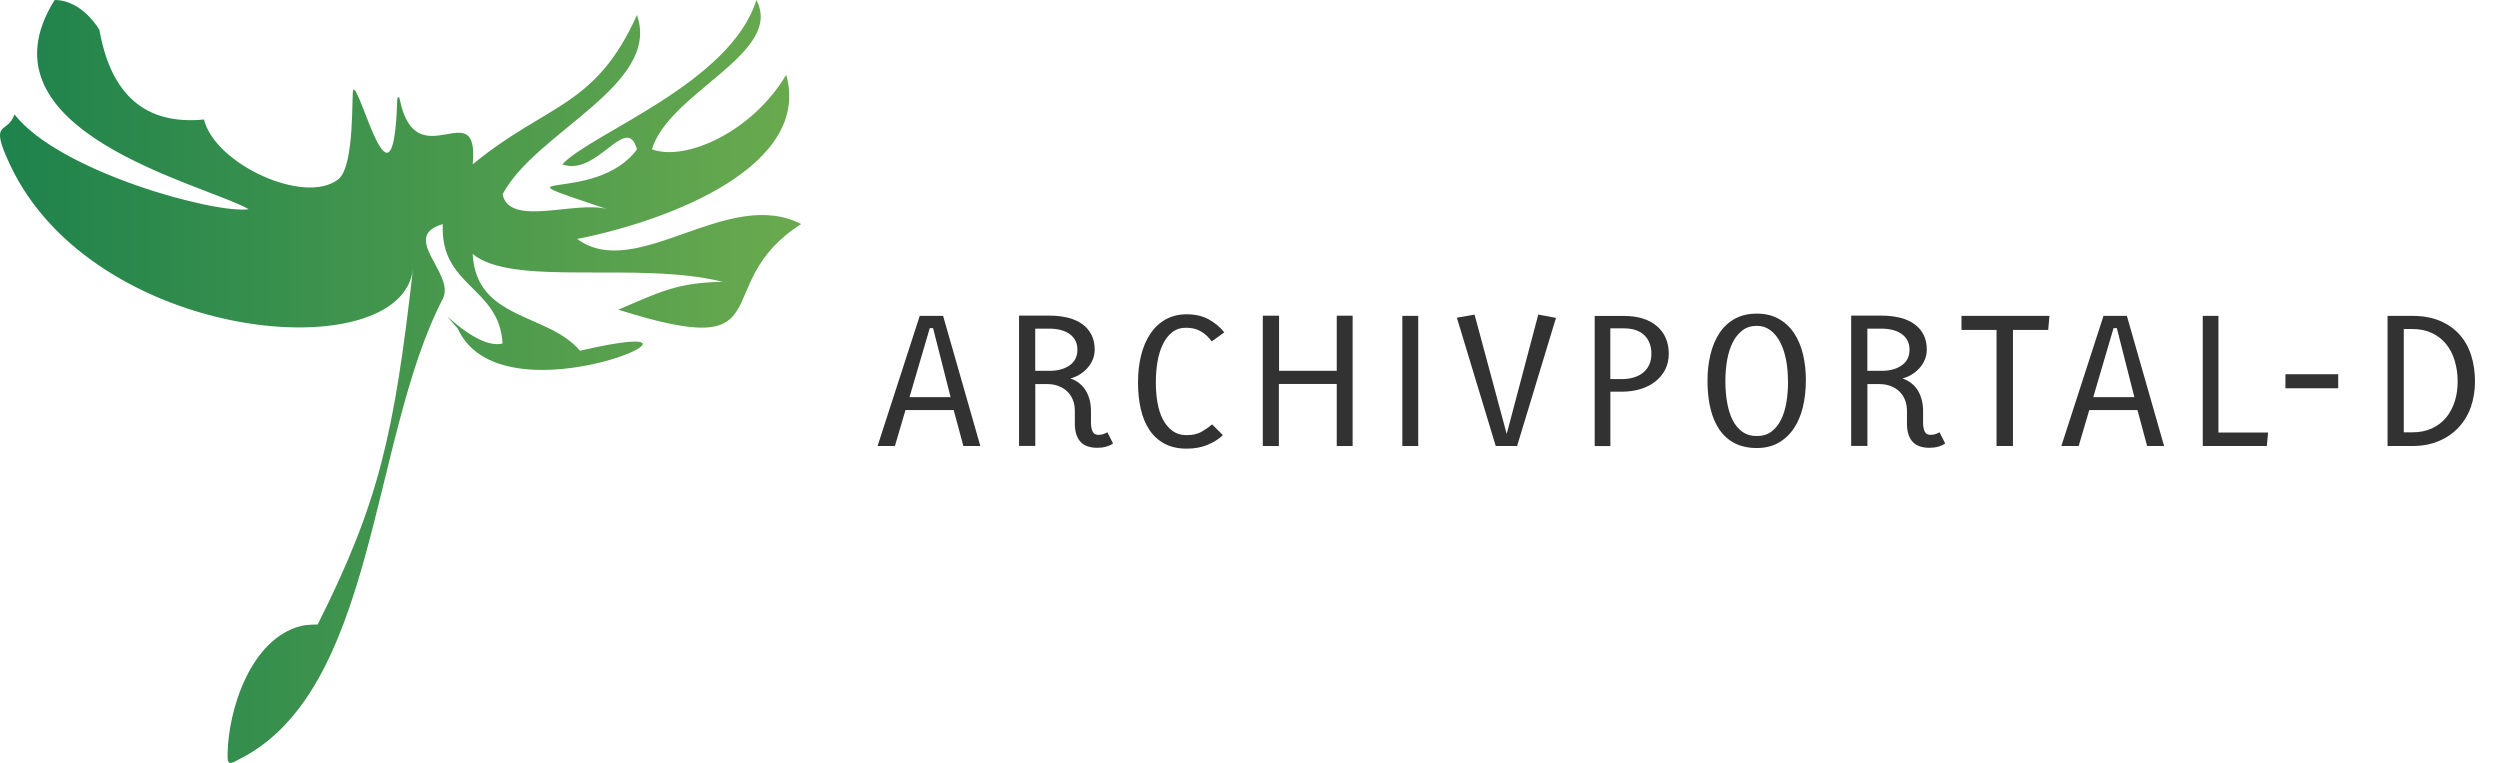
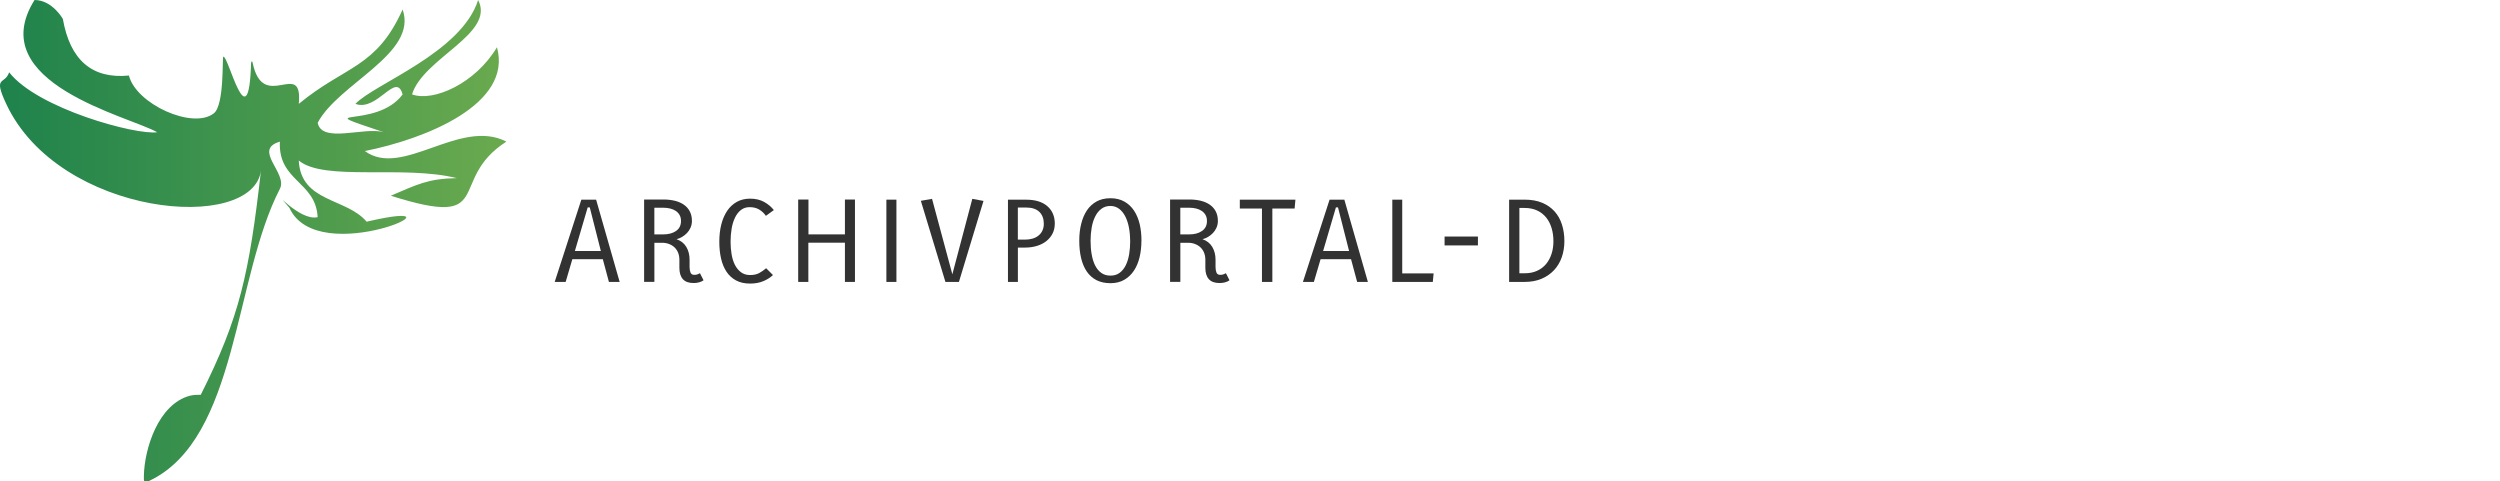
- <svg xmlns="http://www.w3.org/2000/svg" id="verlauf" viewBox="0 0 410.85 125.36">
-   <defs>
-     <style>.cls-1{fill:#323232;}.cls-2{fill:url(#Unbenannter_Verlauf_15);fill-rule:evenodd;}</style>
-     <linearGradient id="Unbenannter_Verlauf_15" x1="0" y1="62.68" x2="131.67" y2="62.68" gradientTransform="matrix(1, 0, 0, 1, 0, 0)" gradientUnits="userSpaceOnUse">
-       <stop offset="0" stop-color="#1e824c" />
-       <stop offset="1" stop-color="#6aaa4e" />
+ <svg xmlns="http://www.w3.org/2000/svg" id="verlauf" viewBox="0 0 650 125" version="1.1" width="650" height="125">
+   <defs id="defs9">
+     <style id="style2">.cls-1{fill:#323232;}.cls-2{fill:url(#Unbenannter_Verlauf_15);fill-rule:evenodd;}</style>
+     <linearGradient id="Unbenannter_Verlauf_15" x1="0" y1="62.68" x2="131.67" y2="62.68" gradientUnits="userSpaceOnUse">
+       <stop offset="0" stop-color="#1e824c" id="stop4" />
+       <stop offset="1" stop-color="#6aaa4e" id="stop6" />
    </linearGradient>
  </defs>
-   <path class="cls-2" d="M8.98,0c4.6,0,7.36,4.92,7.36,4.92,1.89,10.74,7.62,15.65,17.18,14.72,1.84,7.39,16.61,14.13,22.08,9.82,2.79-2.2,2.13-14.58,2.46-14.72,1.24-.58,6.59,22.42,7.22,1.67,.02-.48,.31-.64,.39-.17,2.71,13.35,13.12-1.28,12.02,10.76,12.16-10.03,20.1-9.22,26.99-24.53,4.04,11.46-16.7,19.23-22.08,29.45,1.06,5.48,12.09,.99,17.17,2.45-20.55-6.91-1.95-.49,4.91-9.82-1.7-6.12-6.54,4.56-12.27,2.46C97.16,21.88,120,13.72,124.31,0c4.56,8.75-14.3,15.09-17.18,24.54,5.55,2.04,16.51-2.86,22.08-12.26,4.15,14.83-18.63,23.86-34.35,26.99,9.72,7.16,24.75-8.68,36.8-2.45-15.75,10.09-2.18,22.9-30.05,14.07,6.8-2.89,9.63-4.45,17.15-4.58-13.91-3.46-34.54,.91-41.08-4.58,.53,10.92,12.41,9.69,17.64,15.91,29.38-6.86-12.6,12.91-20.09-3.64-5.19-6.01,2.58,3.66,7.36,2.45-.5-9.32-10.32-9.31-9.82-19.62-7.19,2.08,2.12,8.18,0,12.27-12.02,23.22-10.89,64.78-33.79,75.84-.27,.13-1.01,.63-1.36,.36-.29-.23-.21-1.16-.21-1.59,.13-6.94,3.7-18.7,12.05-20.84,.89-.22,2.16-.24,2.74-.23,10.13-20.14,12.6-31.43,15.67-58.44-1.89,16.58-52.5,12.24-66.25-17.18-3.52-7.52-.39-4.82,.76-8.22,7.39,9.47,33.1,16.4,38.49,15.58C33.65,30.24-4.57,21.6,8.98,0" />
-   <g>
-     <path class="cls-1" d="M158.32,73.3l-1.59-5.91h-7.92l-1.74,5.91h-2.85l6.93-21.39h3.84l6.12,21.39h-2.79Zm-4.98-19.38h-.54l-3.33,11.34h6.75l-2.88-11.34Z" />
-     <path class="cls-1" d="M182.91,72.88c-.3,.22-.67,.4-1.12,.52-.45,.13-.94,.19-1.46,.19-1.26,0-2.19-.34-2.79-1.02-.6-.68-.9-1.66-.9-2.94v-2.1c0-.66-.11-1.27-.33-1.82-.22-.55-.54-1.01-.94-1.4-.41-.38-.89-.67-1.44-.88-.55-.21-1.15-.31-1.81-.31h-1.98v10.17h-2.67v-21.42h5.01c1.1,0,2.1,.12,3.02,.34,.91,.23,1.69,.58,2.34,1.04,.65,.46,1.16,1.04,1.52,1.74s.54,1.51,.54,2.43c0,.64-.12,1.23-.35,1.75-.23,.53-.54,1-.92,1.4-.38,.4-.81,.74-1.27,1.02-.47,.28-.96,.48-1.46,.6,1.14,.4,1.99,1.08,2.55,2.02,.56,.95,.84,2.06,.84,3.32v1.92c0,.54,.08,1.01,.24,1.41,.16,.4,.48,.6,.96,.6,.34,0,.62-.04,.84-.12,.22-.08,.44-.18,.66-.3l.93,1.83Zm-5.85-15.42c0-.6-.12-1.11-.36-1.54-.24-.43-.57-.79-.98-1.07-.41-.28-.9-.49-1.45-.63-.56-.14-1.16-.21-1.8-.21h-2.34v6.93h2.37c1.32,0,2.41-.29,3.27-.89,.86-.59,1.29-1.46,1.29-2.59Z" />
-     <path class="cls-1" d="M199.13,56.11c-.48-.68-1.06-1.23-1.76-1.64-.69-.41-1.51-.61-2.47-.61-.88,0-1.64,.25-2.27,.75-.63,.5-1.15,1.17-1.54,2-.4,.83-.69,1.78-.87,2.86s-.27,2.21-.27,3.39,.09,2.26,.27,3.3c.18,1.04,.47,1.96,.88,2.75,.41,.79,.94,1.42,1.58,1.89,.64,.47,1.42,.71,2.34,.71,.98,0,1.79-.18,2.42-.54,.63-.36,1.22-.77,1.76-1.23l1.77,1.77c-.64,.62-1.46,1.15-2.46,1.57-1,.43-2.16,.65-3.48,.65-1.42,0-2.64-.27-3.66-.82-1.02-.55-1.85-1.31-2.49-2.28-.64-.97-1.11-2.11-1.41-3.44-.3-1.32-.45-2.76-.45-4.32,0-1.64,.17-3.15,.52-4.52,.35-1.37,.86-2.55,1.53-3.54,.67-.99,1.5-1.76,2.5-2.32,1-.56,2.15-.84,3.45-.84,1.4,0,2.61,.28,3.63,.84s1.87,1.27,2.55,2.13l-2.07,1.5Z" />
-     <path class="cls-1" d="M219.68,73.3v-10.2h-9.51v10.2h-2.64v-21.42h2.67v9.06h9.48v-9.06h2.61v21.42h-2.61Z" />
-     <path class="cls-1" d="M230.46,73.3v-21.39h2.61v21.39h-2.61Z" />
-     <path class="cls-1" d="M249.32,73.3h-3.51l-6.39-21.09,2.91-.51,5.28,19.62,5.19-19.62,2.91,.54-6.39,21.06Z" />
-     <path class="cls-1" d="M274.24,58.18c0,.94-.19,1.79-.58,2.55-.39,.76-.93,1.41-1.6,1.95-.68,.54-1.5,.96-2.44,1.25-.95,.29-1.98,.44-3.08,.44h-1.89v8.94h-2.58v-21.39h4.77c2.34,0,4.16,.56,5.46,1.68,1.3,1.12,1.95,2.65,1.95,4.59Zm-2.85,0c0-1.32-.39-2.35-1.17-3.1-.78-.75-1.91-1.12-3.39-1.12h-2.19v8.34h1.89c.72,0,1.38-.09,1.97-.27,.59-.18,1.1-.44,1.53-.8,.43-.35,.77-.78,1-1.29,.24-.51,.36-1.09,.36-1.75Z" />
-     <path class="cls-1" d="M296.77,62.56c0,1.54-.16,2.98-.48,4.32-.32,1.34-.81,2.51-1.48,3.51-.67,1-1.51,1.79-2.52,2.37-1.01,.58-2.21,.87-3.58,.87s-2.61-.27-3.63-.79c-1.02-.53-1.86-1.28-2.52-2.25-.66-.97-1.15-2.13-1.47-3.48-.32-1.35-.48-2.85-.48-4.52s.17-3.04,.5-4.38c.33-1.34,.82-2.51,1.48-3.5,.66-.99,1.5-1.76,2.52-2.33,1.02-.56,2.22-.84,3.6-.84s2.61,.29,3.63,.87,1.86,1.37,2.52,2.37,1.14,2.17,1.46,3.49c.31,1.33,.46,2.76,.46,4.27Zm-2.94,.03c0-1.2-.1-2.34-.31-3.44-.21-1.09-.52-2.05-.95-2.88-.42-.83-.96-1.49-1.6-1.98-.65-.49-1.41-.74-2.26-.74-.92,0-1.71,.25-2.35,.74-.65,.49-1.19,1.15-1.6,1.98-.42,.83-.73,1.79-.92,2.88-.19,1.09-.29,2.23-.29,3.44,0,1.28,.09,2.47,.29,3.57,.19,1.1,.49,2.06,.9,2.87,.41,.81,.94,1.45,1.59,1.92,.65,.47,1.44,.71,2.39,.71s1.73-.24,2.38-.72,1.18-1.13,1.59-1.96c.41-.83,.71-1.79,.89-2.88,.18-1.09,.27-2.25,.27-3.5Z" />
-     <path class="cls-1" d="M319.66,72.88c-.3,.22-.67,.4-1.12,.52-.45,.13-.94,.19-1.46,.19-1.26,0-2.19-.34-2.79-1.02-.6-.68-.9-1.66-.9-2.94v-2.1c0-.66-.11-1.27-.33-1.82-.22-.55-.54-1.01-.94-1.4-.41-.38-.89-.67-1.44-.88-.55-.21-1.15-.31-1.81-.31h-1.98v10.17h-2.67v-21.42h5.01c1.1,0,2.1,.12,3.02,.34,.91,.23,1.69,.58,2.34,1.04,.65,.46,1.16,1.04,1.52,1.74s.54,1.51,.54,2.43c0,.64-.12,1.23-.35,1.75-.23,.53-.54,1-.92,1.4-.38,.4-.81,.74-1.27,1.02-.47,.28-.96,.48-1.46,.6,1.14,.4,1.99,1.08,2.55,2.02,.56,.95,.84,2.06,.84,3.32v1.92c0,.54,.08,1.01,.24,1.41,.16,.4,.48,.6,.96,.6,.34,0,.62-.04,.84-.12,.22-.08,.44-.18,.66-.3l.93,1.83Zm-5.85-15.42c0-.6-.12-1.11-.36-1.54-.24-.43-.57-.79-.98-1.07-.41-.28-.9-.49-1.45-.63-.56-.14-1.16-.21-1.8-.21h-2.34v6.93h2.37c1.32,0,2.41-.29,3.27-.89,.86-.59,1.29-1.46,1.29-2.59Z" />
-     <path class="cls-1" d="M336.6,54.22h-5.79v19.08h-2.7v-19.08h-5.76v-2.31h14.46l-.21,2.31Z" />
-     <path class="cls-1" d="M352.86,73.3l-1.59-5.91h-7.92l-1.74,5.91h-2.85l6.93-21.39h3.84l6.12,21.39h-2.79Zm-4.98-19.38h-.54l-3.33,11.34h6.75l-2.88-11.34Z" />
-     <path class="cls-1" d="M372.53,73.3h-10.53v-21.39h2.58v19.17h8.16l-.21,2.22Z" />
-     <path class="cls-1" d="M375.59,63.81v-2.31h8.67v2.31h-8.67Z" />
-     <path class="cls-1" d="M406.74,62.71c0,1.48-.23,2.86-.67,4.15-.45,1.29-1.12,2.41-2,3.36-.88,.95-1.96,1.7-3.24,2.25-1.28,.55-2.75,.83-4.41,.83h-4.05v-21.39h4.05c1.74,0,3.25,.27,4.54,.81s2.37,1.29,3.23,2.25c.86,.96,1.5,2.1,1.92,3.42,.42,1.32,.63,2.76,.63,4.32Zm-2.85,0c0-1.22-.16-2.36-.48-3.42s-.79-1.98-1.42-2.75-1.4-1.38-2.33-1.81c-.93-.44-2.01-.66-3.24-.66h-1.38v16.98h1.38c1.22,0,2.3-.21,3.24-.65,.93-.43,1.71-1.02,2.33-1.77s1.09-1.63,1.42-2.65,.48-2.11,.48-3.27Z" />
+   <path class="cls-2" d="m 8.98,0 c 4.6,0 7.36,4.92 7.36,4.92 1.89,10.74 7.62,15.65 17.18,14.72 1.84,7.39 16.61,14.13 22.08,9.82 2.79,-2.2 2.13,-14.58 2.46,-14.72 1.24,-0.58 6.59,22.42 7.22,1.67 0.02,-0.48 0.31,-0.64 0.39,-0.17 2.71,13.35 13.12,-1.28 12.02,10.76 12.16,-10.03 20.1,-9.22 26.99,-24.53 4.04,11.46 -16.7,19.23 -22.08,29.45 1.06,5.48 12.09,0.99 17.17,2.45 -20.55,-6.91 -1.95,-0.49 4.91,-9.82 -1.7,-6.12 -6.54,4.56 -12.27,2.46 C 97.16,21.88 120,13.72 124.31,0 c 4.56,8.75 -14.3,15.09 -17.18,24.54 5.55,2.04 16.51,-2.86 22.08,-12.26 4.15,14.83 -18.63,23.86 -34.35,26.99 9.72,7.16 24.75,-8.68 36.8,-2.45 -15.75,10.09 -2.18,22.9 -30.05,14.07 6.8,-2.89 9.63,-4.45 17.15,-4.58 -13.91,-3.46 -34.54,0.91 -41.08,-4.58 0.53,10.92 12.41,9.69 17.64,15.91 29.38,-6.86 -12.6,12.91 -20.09,-3.64 -5.19,-6.01 2.58,3.66 7.36,2.45 -0.5,-9.32 -10.32,-9.31 -9.82,-19.62 -7.19,2.08 2.12,8.18 0,12.27 -12.02,23.22 -10.89,64.78 -33.79,75.84 -0.27,0.13 -1.01,0.63 -1.36,0.36 -0.29,-0.23 -0.21,-1.16 -0.21,-1.59 0.13,-6.94 3.7,-18.7 12.05,-20.84 0.89,-0.22 2.16,-0.24 2.74,-0.23 C 62.33,82.5 64.8,71.21 67.87,44.2 65.98,60.78 15.37,56.44 1.62,27.02 -1.9,19.5 1.23,22.2 2.38,18.8 9.77,28.27 35.48,35.2 40.87,34.38 33.65,30.24 -4.57,21.6 8.98,0" id="path11" />
+   <g id="g41">
+     <path class="cls-1" d="m 158.32,73.3 -1.59,-5.91 h -7.92 l -1.74,5.91 h -2.85 l 6.93,-21.39 h 3.84 l 6.12,21.39 z m -4.98,-19.38 h -0.54 l -3.33,11.34 h 6.75 z" id="path13" />
+     <path class="cls-1" d="m 182.91,72.88 c -0.3,0.22 -0.67,0.4 -1.12,0.52 -0.45,0.13 -0.94,0.19 -1.46,0.19 -1.26,0 -2.19,-0.34 -2.79,-1.02 -0.6,-0.68 -0.9,-1.66 -0.9,-2.94 v -2.1 c 0,-0.66 -0.11,-1.27 -0.33,-1.82 -0.22,-0.55 -0.54,-1.01 -0.94,-1.4 -0.41,-0.38 -0.89,-0.67 -1.44,-0.88 -0.55,-0.21 -1.15,-0.31 -1.81,-0.31 h -1.98 v 10.17 h -2.67 V 51.87 h 5.01 c 1.1,0 2.1,0.12 3.02,0.34 0.91,0.23 1.69,0.58 2.34,1.04 0.65,0.46 1.16,1.04 1.52,1.74 0.36,0.7 0.54,1.51 0.54,2.43 0,0.64 -0.12,1.23 -0.35,1.75 -0.23,0.53 -0.54,1 -0.92,1.4 -0.38,0.4 -0.81,0.74 -1.27,1.02 -0.47,0.28 -0.96,0.48 -1.46,0.6 1.14,0.4 1.99,1.08 2.55,2.02 0.56,0.95 0.84,2.06 0.84,3.32 v 1.92 c 0,0.54 0.08,1.01 0.24,1.41 0.16,0.4 0.48,0.6 0.96,0.6 0.34,0 0.62,-0.04 0.84,-0.12 0.22,-0.08 0.44,-0.18 0.66,-0.3 l 0.93,1.83 z m -5.85,-15.42 c 0,-0.6 -0.12,-1.11 -0.36,-1.54 -0.24,-0.43 -0.57,-0.79 -0.98,-1.07 -0.41,-0.28 -0.9,-0.49 -1.45,-0.63 -0.56,-0.14 -1.16,-0.21 -1.8,-0.21 h -2.34 v 6.93 h 2.37 c 1.32,0 2.41,-0.29 3.27,-0.89 0.86,-0.59 1.29,-1.46 1.29,-2.59 z" id="path15" />
+     <path class="cls-1" d="m 199.13,56.11 c -0.48,-0.68 -1.06,-1.23 -1.76,-1.64 -0.69,-0.41 -1.51,-0.61 -2.47,-0.61 -0.88,0 -1.64,0.25 -2.27,0.75 -0.63,0.5 -1.15,1.17 -1.54,2 -0.4,0.83 -0.69,1.78 -0.87,2.86 -0.18,1.08 -0.27,2.21 -0.27,3.39 0,1.18 0.09,2.26 0.27,3.3 0.18,1.04 0.47,1.96 0.88,2.75 0.41,0.79 0.94,1.42 1.58,1.89 0.64,0.47 1.42,0.71 2.34,0.71 0.98,0 1.79,-0.18 2.42,-0.54 0.63,-0.36 1.22,-0.77 1.76,-1.23 l 1.77,1.77 c -0.64,0.62 -1.46,1.15 -2.46,1.57 -1,0.43 -2.16,0.65 -3.48,0.65 -1.42,0 -2.64,-0.27 -3.66,-0.82 -1.02,-0.55 -1.85,-1.31 -2.49,-2.28 -0.64,-0.97 -1.11,-2.11 -1.41,-3.44 -0.3,-1.32 -0.45,-2.76 -0.45,-4.32 0,-1.64 0.17,-3.15 0.52,-4.52 0.35,-1.37 0.86,-2.55 1.53,-3.54 0.67,-0.99 1.5,-1.76 2.5,-2.32 1,-0.56 2.15,-0.84 3.45,-0.84 1.4,0 2.61,0.28 3.63,0.84 1.02,0.56 1.87,1.27 2.55,2.13 l -2.07,1.5 z" id="path17" />
+     <path class="cls-1" d="M 219.68,73.3 V 63.1 h -9.51 v 10.2 h -2.64 V 51.88 h 2.67 v 9.06 h 9.48 v -9.06 h 2.61 V 73.3 Z" id="path19" />
+     <path class="cls-1" d="M 230.46,73.3 V 51.91 h 2.61 V 73.3 Z" id="path21" />
+     <path class="cls-1" d="m 249.32,73.3 h -3.51 l -6.39,-21.09 2.91,-0.51 5.28,19.62 5.19,-19.62 2.91,0.54 z" id="path23" />
+     <path class="cls-1" d="m 274.24,58.18 c 0,0.94 -0.19,1.79 -0.58,2.55 -0.39,0.76 -0.93,1.41 -1.6,1.95 -0.68,0.54 -1.5,0.96 -2.44,1.25 -0.95,0.29 -1.98,0.44 -3.08,0.44 h -1.89 v 8.94 h -2.58 V 51.92 h 4.77 c 2.34,0 4.16,0.56 5.46,1.68 1.3,1.12 1.95,2.65 1.95,4.59 z m -2.85,0 c 0,-1.32 -0.39,-2.35 -1.17,-3.1 -0.78,-0.75 -1.91,-1.12 -3.39,-1.12 h -2.19 v 8.34 h 1.89 c 0.72,0 1.38,-0.09 1.97,-0.27 0.59,-0.18 1.1,-0.44 1.53,-0.8 0.43,-0.35 0.77,-0.78 1,-1.29 0.24,-0.51 0.36,-1.09 0.36,-1.75 z" id="path25" />
+     <path class="cls-1" d="m 296.77,62.56 c 0,1.54 -0.16,2.98 -0.48,4.32 -0.32,1.34 -0.81,2.51 -1.48,3.51 -0.67,1 -1.51,1.79 -2.52,2.37 -1.01,0.58 -2.21,0.87 -3.58,0.87 -1.37,0 -2.61,-0.27 -3.63,-0.79 -1.02,-0.53 -1.86,-1.28 -2.52,-2.25 -0.66,-0.97 -1.15,-2.13 -1.47,-3.48 -0.32,-1.35 -0.48,-2.85 -0.48,-4.52 0,-1.67 0.17,-3.04 0.5,-4.38 0.33,-1.34 0.82,-2.51 1.48,-3.5 0.66,-0.99 1.5,-1.76 2.52,-2.33 1.02,-0.56 2.22,-0.84 3.6,-0.84 1.38,0 2.61,0.29 3.63,0.87 1.02,0.58 1.86,1.37 2.52,2.37 0.66,1 1.14,2.17 1.46,3.49 0.31,1.33 0.46,2.76 0.46,4.27 z m -2.94,0.03 c 0,-1.2 -0.1,-2.34 -0.31,-3.44 -0.21,-1.09 -0.52,-2.05 -0.95,-2.88 -0.42,-0.83 -0.96,-1.49 -1.6,-1.98 -0.65,-0.49 -1.41,-0.74 -2.26,-0.74 -0.92,0 -1.71,0.25 -2.35,0.74 -0.65,0.49 -1.19,1.15 -1.6,1.98 -0.42,0.83 -0.73,1.79 -0.92,2.88 -0.19,1.09 -0.29,2.23 -0.29,3.44 0,1.28 0.09,2.47 0.29,3.57 0.19,1.1 0.49,2.06 0.9,2.87 0.41,0.81 0.94,1.45 1.59,1.92 0.65,0.47 1.44,0.71 2.39,0.71 0.95,0 1.73,-0.24 2.38,-0.72 0.65,-0.48 1.18,-1.13 1.59,-1.96 0.41,-0.83 0.71,-1.79 0.89,-2.88 0.18,-1.09 0.27,-2.25 0.27,-3.5 z" id="path27" />
+     <path class="cls-1" d="m 319.66,72.88 c -0.3,0.22 -0.67,0.4 -1.12,0.52 -0.45,0.13 -0.94,0.19 -1.46,0.19 -1.26,0 -2.19,-0.34 -2.79,-1.02 -0.6,-0.68 -0.9,-1.66 -0.9,-2.94 v -2.1 c 0,-0.66 -0.11,-1.27 -0.33,-1.82 -0.22,-0.55 -0.54,-1.01 -0.94,-1.4 -0.41,-0.38 -0.89,-0.67 -1.44,-0.88 -0.55,-0.21 -1.15,-0.31 -1.81,-0.31 h -1.98 v 10.17 h -2.67 V 51.87 h 5.01 c 1.1,0 2.1,0.12 3.02,0.34 0.91,0.23 1.69,0.58 2.34,1.04 0.65,0.46 1.16,1.04 1.52,1.74 0.36,0.7 0.54,1.51 0.54,2.43 0,0.64 -0.12,1.23 -0.35,1.75 -0.23,0.53 -0.54,1 -0.92,1.4 -0.38,0.4 -0.81,0.74 -1.27,1.02 -0.47,0.28 -0.96,0.48 -1.46,0.6 1.14,0.4 1.99,1.08 2.55,2.02 0.56,0.95 0.84,2.06 0.84,3.32 v 1.92 c 0,0.54 0.08,1.01 0.24,1.41 0.16,0.4 0.48,0.6 0.96,0.6 0.34,0 0.62,-0.04 0.84,-0.12 0.22,-0.08 0.44,-0.18 0.66,-0.3 l 0.93,1.83 z m -5.85,-15.42 c 0,-0.6 -0.12,-1.11 -0.36,-1.54 -0.24,-0.43 -0.57,-0.79 -0.98,-1.07 -0.41,-0.28 -0.9,-0.49 -1.45,-0.63 -0.56,-0.14 -1.16,-0.21 -1.8,-0.21 h -2.34 v 6.93 h 2.37 c 1.32,0 2.41,-0.29 3.27,-0.89 0.86,-0.59 1.29,-1.46 1.29,-2.59 z" id="path29" />
+     <path class="cls-1" d="m 336.6,54.22 h -5.79 V 73.3 h -2.7 V 54.22 h -5.76 v -2.31 h 14.46 z" id="path31" />
+     <path class="cls-1" d="m 352.86,73.3 -1.59,-5.91 h -7.92 l -1.74,5.91 h -2.85 l 6.93,-21.39 h 3.84 l 6.12,21.39 z m -4.98,-19.38 h -0.54 l -3.33,11.34 h 6.75 z" id="path33" />
+     <path class="cls-1" d="M 372.53,73.3 H 362 V 51.91 h 2.58 v 19.17 h 8.16 z" id="path35" />
+     <path class="cls-1" d="M 375.59,63.81 V 61.5 h 8.67 v 2.31 z" id="path37" />
+     <path class="cls-1" d="m 406.74,62.71 c 0,1.48 -0.23,2.86 -0.67,4.15 -0.45,1.29 -1.12,2.41 -2,3.36 -0.88,0.95 -1.96,1.7 -3.24,2.25 -1.28,0.55 -2.75,0.83 -4.41,0.83 h -4.05 V 51.91 h 4.05 c 1.74,0 3.25,0.27 4.54,0.81 1.29,0.54 2.37,1.29 3.23,2.25 0.86,0.96 1.5,2.1 1.92,3.42 0.42,1.32 0.63,2.76 0.63,4.32 z m -2.85,0 c 0,-1.22 -0.16,-2.36 -0.48,-3.42 -0.32,-1.06 -0.79,-1.98 -1.42,-2.75 -0.63,-0.77 -1.4,-1.38 -2.33,-1.81 -0.93,-0.44 -2.01,-0.66 -3.24,-0.66 h -1.38 v 16.98 h 1.38 c 1.22,0 2.3,-0.21 3.24,-0.65 0.93,-0.43 1.71,-1.02 2.33,-1.77 0.62,-0.75 1.09,-1.63 1.42,-2.65 0.33,-1.02 0.48,-2.11 0.48,-3.27 z" id="path39" />
  </g>
</svg>
